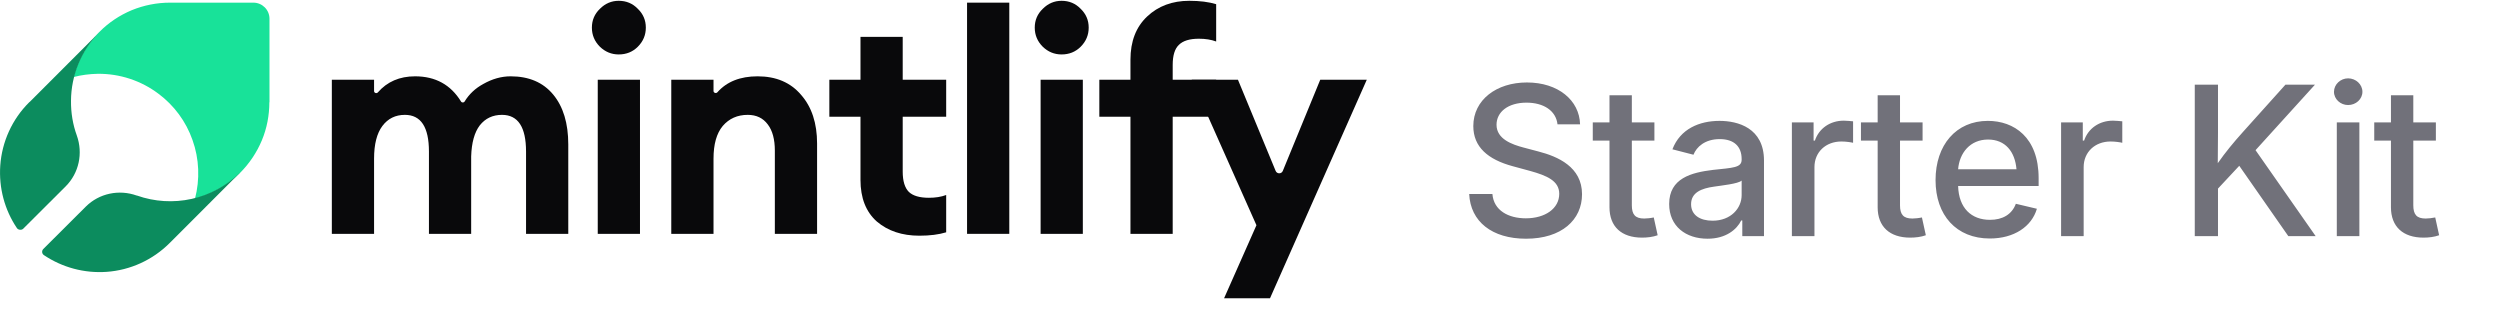
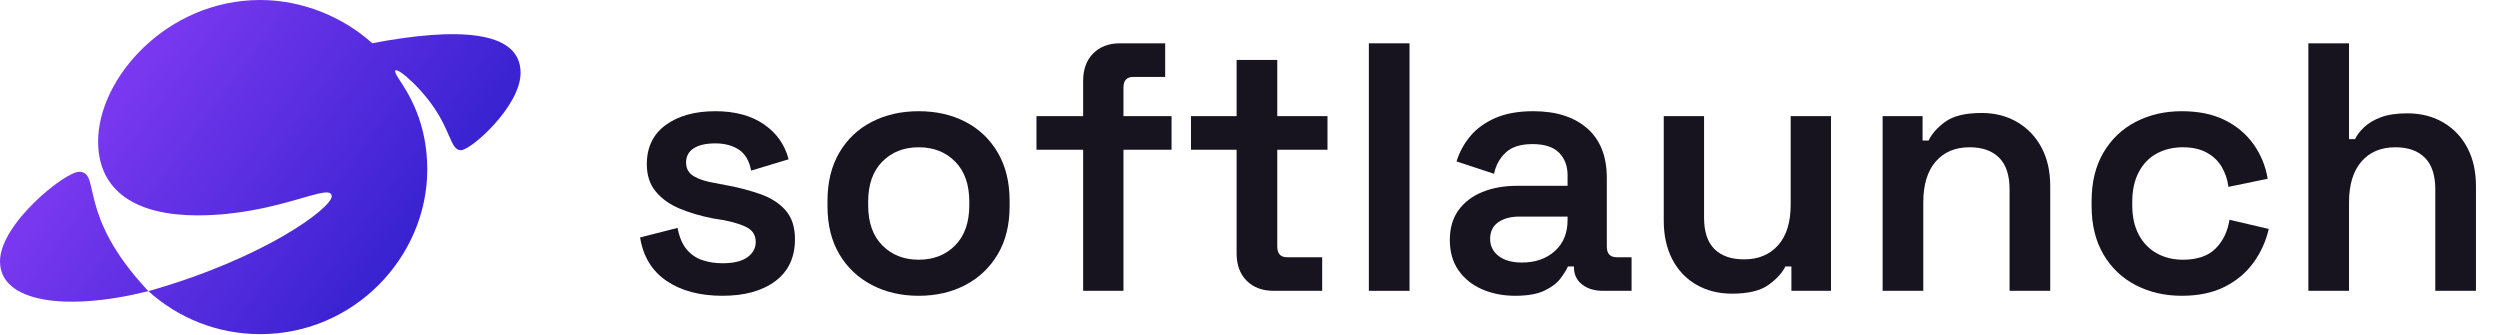
- <svg xmlns="http://www.w3.org/2000/svg" width="180" height="23" viewBox="0 0 180 23" fill="none">
-   <path d="M91.44 21.476H88.133L90.464 16.216L85.802 5.74H89.132L91.847 12.307C91.943 12.536 92.268 12.536 92.362 12.306L95.058 5.74H98.409L91.44 21.476Z" fill="#09090B" />
-   <path d="M81.393 16.837V8.403H79.152V5.74H81.393V4.297C81.393 2.98 81.792 1.944 82.592 1.19C83.391 0.435 84.404 0.058 85.633 0.058C86.387 0.058 87.031 0.139 87.564 0.302V2.988C87.208 2.854 86.794 2.788 86.32 2.788C85.655 2.788 85.174 2.936 84.878 3.232C84.582 3.513 84.434 3.994 84.434 4.674V5.74H87.564V8.403H84.434V16.837H81.393Z" fill="#09090B" />
-   <path d="M76.433 3.92C75.915 3.92 75.463 3.735 75.079 3.365C74.694 2.98 74.502 2.521 74.502 1.989C74.502 1.456 74.694 1.005 75.079 0.635C75.463 0.25 75.915 0.058 76.433 0.058C76.98 0.058 77.438 0.25 77.809 0.635C78.193 1.005 78.386 1.456 78.386 1.989C78.386 2.521 78.193 2.98 77.809 3.365C77.438 3.735 76.98 3.92 76.433 3.92ZM74.924 16.837V5.74H77.964V16.837H74.924Z" fill="#09090B" />
-   <path d="M69.628 16.837V0.191H72.669V16.837H69.628Z" fill="#09090B" />
-   <path d="M66.194 16.97C64.951 16.97 63.93 16.63 63.131 15.949C62.347 15.254 61.955 14.255 61.955 12.953V8.403H59.713V5.74H61.955V2.655H64.995V5.74H68.125V8.403H64.995V12.354C64.995 13.034 65.143 13.523 65.439 13.819C65.735 14.1 66.216 14.24 66.882 14.24C67.355 14.24 67.769 14.174 68.125 14.04V16.726C67.592 16.889 66.948 16.97 66.194 16.97Z" fill="#09090B" />
-   <path d="M48.332 16.837V5.74H51.373V6.551C51.373 6.688 51.559 6.748 51.65 6.646C52.328 5.879 53.293 5.495 54.546 5.495C55.878 5.495 56.921 5.939 57.676 6.827C58.445 7.7 58.83 8.869 58.83 10.334V16.837H55.789V10.844C55.789 10.03 55.619 9.402 55.279 8.958C54.939 8.499 54.458 8.27 53.836 8.27C53.096 8.27 52.497 8.536 52.038 9.069C51.594 9.601 51.373 10.386 51.373 11.421V16.837H48.332Z" fill="#09090B" />
-   <path d="M44.547 3.92C44.029 3.92 43.578 3.735 43.193 3.365C42.809 2.98 42.616 2.521 42.616 1.989C42.616 1.456 42.809 1.005 43.193 0.635C43.578 0.25 44.029 0.058 44.547 0.058C45.095 0.058 45.553 0.25 45.923 0.635C46.308 1.005 46.5 1.456 46.5 1.989C46.5 2.521 46.308 2.98 45.923 3.365C45.553 3.735 45.095 3.92 44.547 3.92ZM43.038 16.837V5.74H46.079V16.837H43.038Z" fill="#09090B" />
-   <path d="M37.875 16.837V10.911C37.875 9.15 37.298 8.27 36.144 8.27C35.478 8.27 34.945 8.521 34.546 9.024C34.161 9.527 33.954 10.275 33.924 11.266V16.837H30.884V10.911C30.884 9.15 30.306 8.27 29.152 8.27C28.472 8.27 27.932 8.536 27.532 9.069C27.133 9.601 26.933 10.386 26.933 11.421V16.837H23.892V5.74H26.933V6.559C26.933 6.695 27.116 6.755 27.206 6.652C27.878 5.881 28.771 5.495 29.885 5.495C31.349 5.495 32.452 6.1 33.193 7.309C33.252 7.404 33.395 7.403 33.454 7.307C33.774 6.78 34.219 6.361 34.79 6.05C35.441 5.68 36.099 5.495 36.765 5.495C38.082 5.495 39.103 5.932 39.828 6.805C40.553 7.678 40.916 8.876 40.916 10.4V16.837H37.875Z" fill="#09090B" />
-   <path d="M19.403 7.362V1.35C19.403 0.705 18.879 0.191 18.244 0.191H12.235C11.291 0.191 10.357 0.378 9.487 0.733C8.618 1.098 7.824 1.621 7.16 2.295L7.114 2.341C6.235 3.23 5.609 4.333 5.291 5.548C5.861 5.399 6.45 5.324 7.039 5.314C8.609 5.296 10.151 5.801 11.403 6.745C12.534 7.586 13.394 8.746 13.861 10.083C14.347 11.438 14.403 12.916 14.039 14.309C15.244 13.991 16.356 13.364 17.244 12.486L17.291 12.439C17.954 11.775 18.487 10.98 18.851 10.111C19.216 9.241 19.393 8.306 19.393 7.362H19.403Z" fill="#18E299" />
-   <path d="M5.112 7.26C5.121 5.416 5.857 3.646 7.151 2.324L2.151 7.326C2.133 7.344 2.114 7.354 2.095 7.372C0.876 8.583 0.14 10.204 0.019 11.918C-0.092 13.52 0.327 15.103 1.22 16.426C1.306 16.552 1.537 16.593 1.667 16.472L4.73 13.417C5.689 12.458 5.987 11.033 5.531 9.757C5.242 8.965 5.103 8.117 5.112 7.26Z" fill="#0C8C5E" />
-   <path d="M17.262 12.44C16.303 13.38 15.102 14.032 13.799 14.321C12.486 14.61 11.127 14.526 9.861 14.079C9.861 14.079 9.851 14.079 9.842 14.079C8.567 13.622 7.142 13.921 6.183 14.871L3.12 17.926C2.99 18.056 3.009 18.27 3.167 18.373C4.489 19.258 6.072 19.686 7.673 19.574C9.386 19.453 10.997 18.717 12.216 17.497L12.263 17.451L17.262 12.449V12.44Z" fill="#0C8C5E" />
-   <text x="105" y="17" font-family="Inter, ui-sans-serif, system-ui, -apple-system, sans-serif" font-size="15" font-weight="500" fill="#71717A" letter-spacing="-0.01em">Starter Kit</text>
+ <svg xmlns="http://www.w3.org/2000/svg" viewBox="0 0 7070.27 945.00" width="7070.27" height="945.00">
+   <g transform="translate(0,0.00) scale(3.375)">
+     <defs>
+       <linearGradient id="a" x1="2275.515" x2="2523.027" y1="1710.02" y2="1890.209" gradientTransform="translate(-2181.886 -1660.75)" gradientUnits="userSpaceOnUse">
+         <stop offset="0" stop-color="#7e3af2" />
+         <stop offset="1" stop-color="#3521cf" />
+       </linearGradient>
+     </defs>
+     <path d="M124.347 243.974C54.935 261.277 0 253.28 0 219.014c0-31.646 54.625-75.037 66.213-75.037 18.85 0-2.693 35.484 58.134 99.997 97.98-27.772 153.61-69.917 153.61-79.391 0-12.872-44.872 15.886-112.491 15.886-50.897 0-83.25-19.79-83.25-62.013C82.216 65.581 139.674 0 218.097 0c34.897 0 69.047 13.912 93.821 36.214 70.544-13.412 124.31-11.233 124.31 24.81 0 27.949-41.537 64.843-49.995 64.843-9.385 0-8.058-18.417-28.589-43.851-15.43-19.117-34.192-32.14-23.243-15.606 7.245 10.941 23.841 35.788 23.636 76.23-.371 72.88-61.348 137.36-139.94 137.36-36.058 0-68.931-13.629-93.75-36.026" style="fill:url(#a)" />
+   </g>
+   <g fill="#17131f" transform="translate(1766.27,822.50) scale(1,-1)">
+     <path transform="translate(0.00,0)" d="M277 -14Q181 -14 119.0 28.0Q57 70 44 151L150 178Q157 140 175.0 118.0Q193 96 219.5 87.0Q246 78 277 78Q324 78 347.5 95.0Q371 112 371 138Q371 165 348.5 178.0Q326 191 280 200L249 205Q198 215 156.0 232.5Q114 250 88.5 280.5Q63 311 63 358Q63 430 116.5 469.0Q170 508 257 508Q340 508 394.0 471.0Q448 434 464 372L358 340Q350 382 323.0 399.5Q296 417 257 417Q217 417 195.5 403.0Q174 389 174 363Q174 337 196.0 324.0Q218 311 255 305L286 299Q341 289 385.5 273.0Q430 257 456.0 227.0Q482 197 482 146Q482 69 426.5 27.5Q371 -14 277 -14Z" />
+     <path transform="translate(525.00,0)" d="M307 -14Q233 -14 174.5 16.5Q116 47 82.5 103.5Q49 160 49 239V255Q49 334 82.5 391.0Q116 448 174.5 478.0Q233 508 307 508Q381 508 439.0 478.0Q497 448 530.5 391.0Q564 334 564 255V239Q564 160 530.5 103.5Q497 47 439.0 16.5Q381 -14 307 -14ZM307 88Q370 88 410.0 128.5Q450 169 450 242V252Q450 325 410.0 365.5Q370 406 307 406Q244 406 204.0 365.5Q164 325 164 252V242Q164 169 204.0 128.5Q244 88 307 88Z" />
+     <path transform="translate(1138.00,0)" d="M159 0V399H27V494H159V594Q159 643 187.5 671.5Q216 700 263 700H391V605H301Q273 605 273 575V494H409V399H273V0Z" />
+     <path transform="translate(1575.00,0)" d="M261 0Q213 0 184.5 28.5Q156 57 156 106V399H27V494H156V653H271V494H413V399H271V125Q271 95 299 95H398V0Z" />
+     <path transform="translate(2032.00,0)" d="M73 0V700H188V0Z" />
+     <path transform="translate(2293.00,0)" d="M226 -14Q174 -14 132.0 4.5Q90 23 65.5 58.0Q41 93 41 144Q41 194 65.5 228.0Q90 262 133.0 279.5Q176 297 231 297H374V327Q374 366 350.0 390.5Q326 415 275 415Q225 415 199.5 391.5Q174 368 166 331L60 366Q72 405 98.5 437.0Q125 469 169.0 488.5Q213 508 277 508Q374 508 429.5 459.5Q485 411 485 319V125Q485 95 513 95H555V0H474Q438 0 415.0 18.0Q392 36 392 67V69H375Q369 55 354.0 35.0Q339 15 308.5 0.5Q278 -14 226 -14ZM245 80Q302 80 338.0 112.5Q374 145 374 200V210H238Q201 210 178.0 194.0Q155 178 155 147Q155 117 179.0 98.5Q203 80 245 80Z" />
+     <path transform="translate(2870.00,0)" d="M262 -8Q205 -8 161.0 17.5Q117 43 93.0 89.5Q69 136 69 198V494H183V207Q183 147 212.5 118.0Q242 89 296 89Q357 89 392.5 129.0Q428 169 428 244V494H542V0H430V69H413Q400 42 365.5 17.0Q331 -8 262 -8Z" />
+     <path transform="translate(3485.00,0)" d="M73 0V494H186V425H203Q216 453 250.0 478.0Q284 503 353 503Q410 503 454.0 477.0Q498 451 522.5 405.0Q547 359 547 296V0H432V287Q432 347 402.5 376.5Q373 406 319 406Q258 406 223.0 365.5Q188 325 188 250V0Z" />
+     <path transform="translate(4100.00,0)" d="M304 -14Q232 -14 174.0 16.0Q116 46 82.5 103.0Q49 160 49 240V254Q49 334 82.5 391.0Q116 448 174.0 478.0Q232 508 304 508Q375 508 425.5 483.0Q476 458 507.0 414.5Q538 371 547 317L436 294Q432 325 417.0 350.5Q402 376 374.5 391.0Q347 406 307 406Q266 406 233.5 388.5Q201 371 182.5 336.0Q164 301 164 252V242Q164 193 182.5 158.5Q201 124 233.5 106.0Q266 88 307 88Q368 88 399.5 119.5Q431 151 439 201L550 175Q538 123 507.0 80.0Q476 37 425.5 11.5Q375 -14 304 -14Z" />
+     <path transform="translate(4689.00,0)" d="M73 0V700H188V429H205Q213 446 231.0 463.0Q249 480 278.5 491.0Q308 502 353 502Q410 502 454.0 476.5Q498 451 522.5 405.0Q547 359 547 296V0H432V287Q432 347 402.5 376.5Q373 406 319 406Q258 406 223.0 365.5Q188 325 188 250V0Z" />
+   </g>
</svg>
